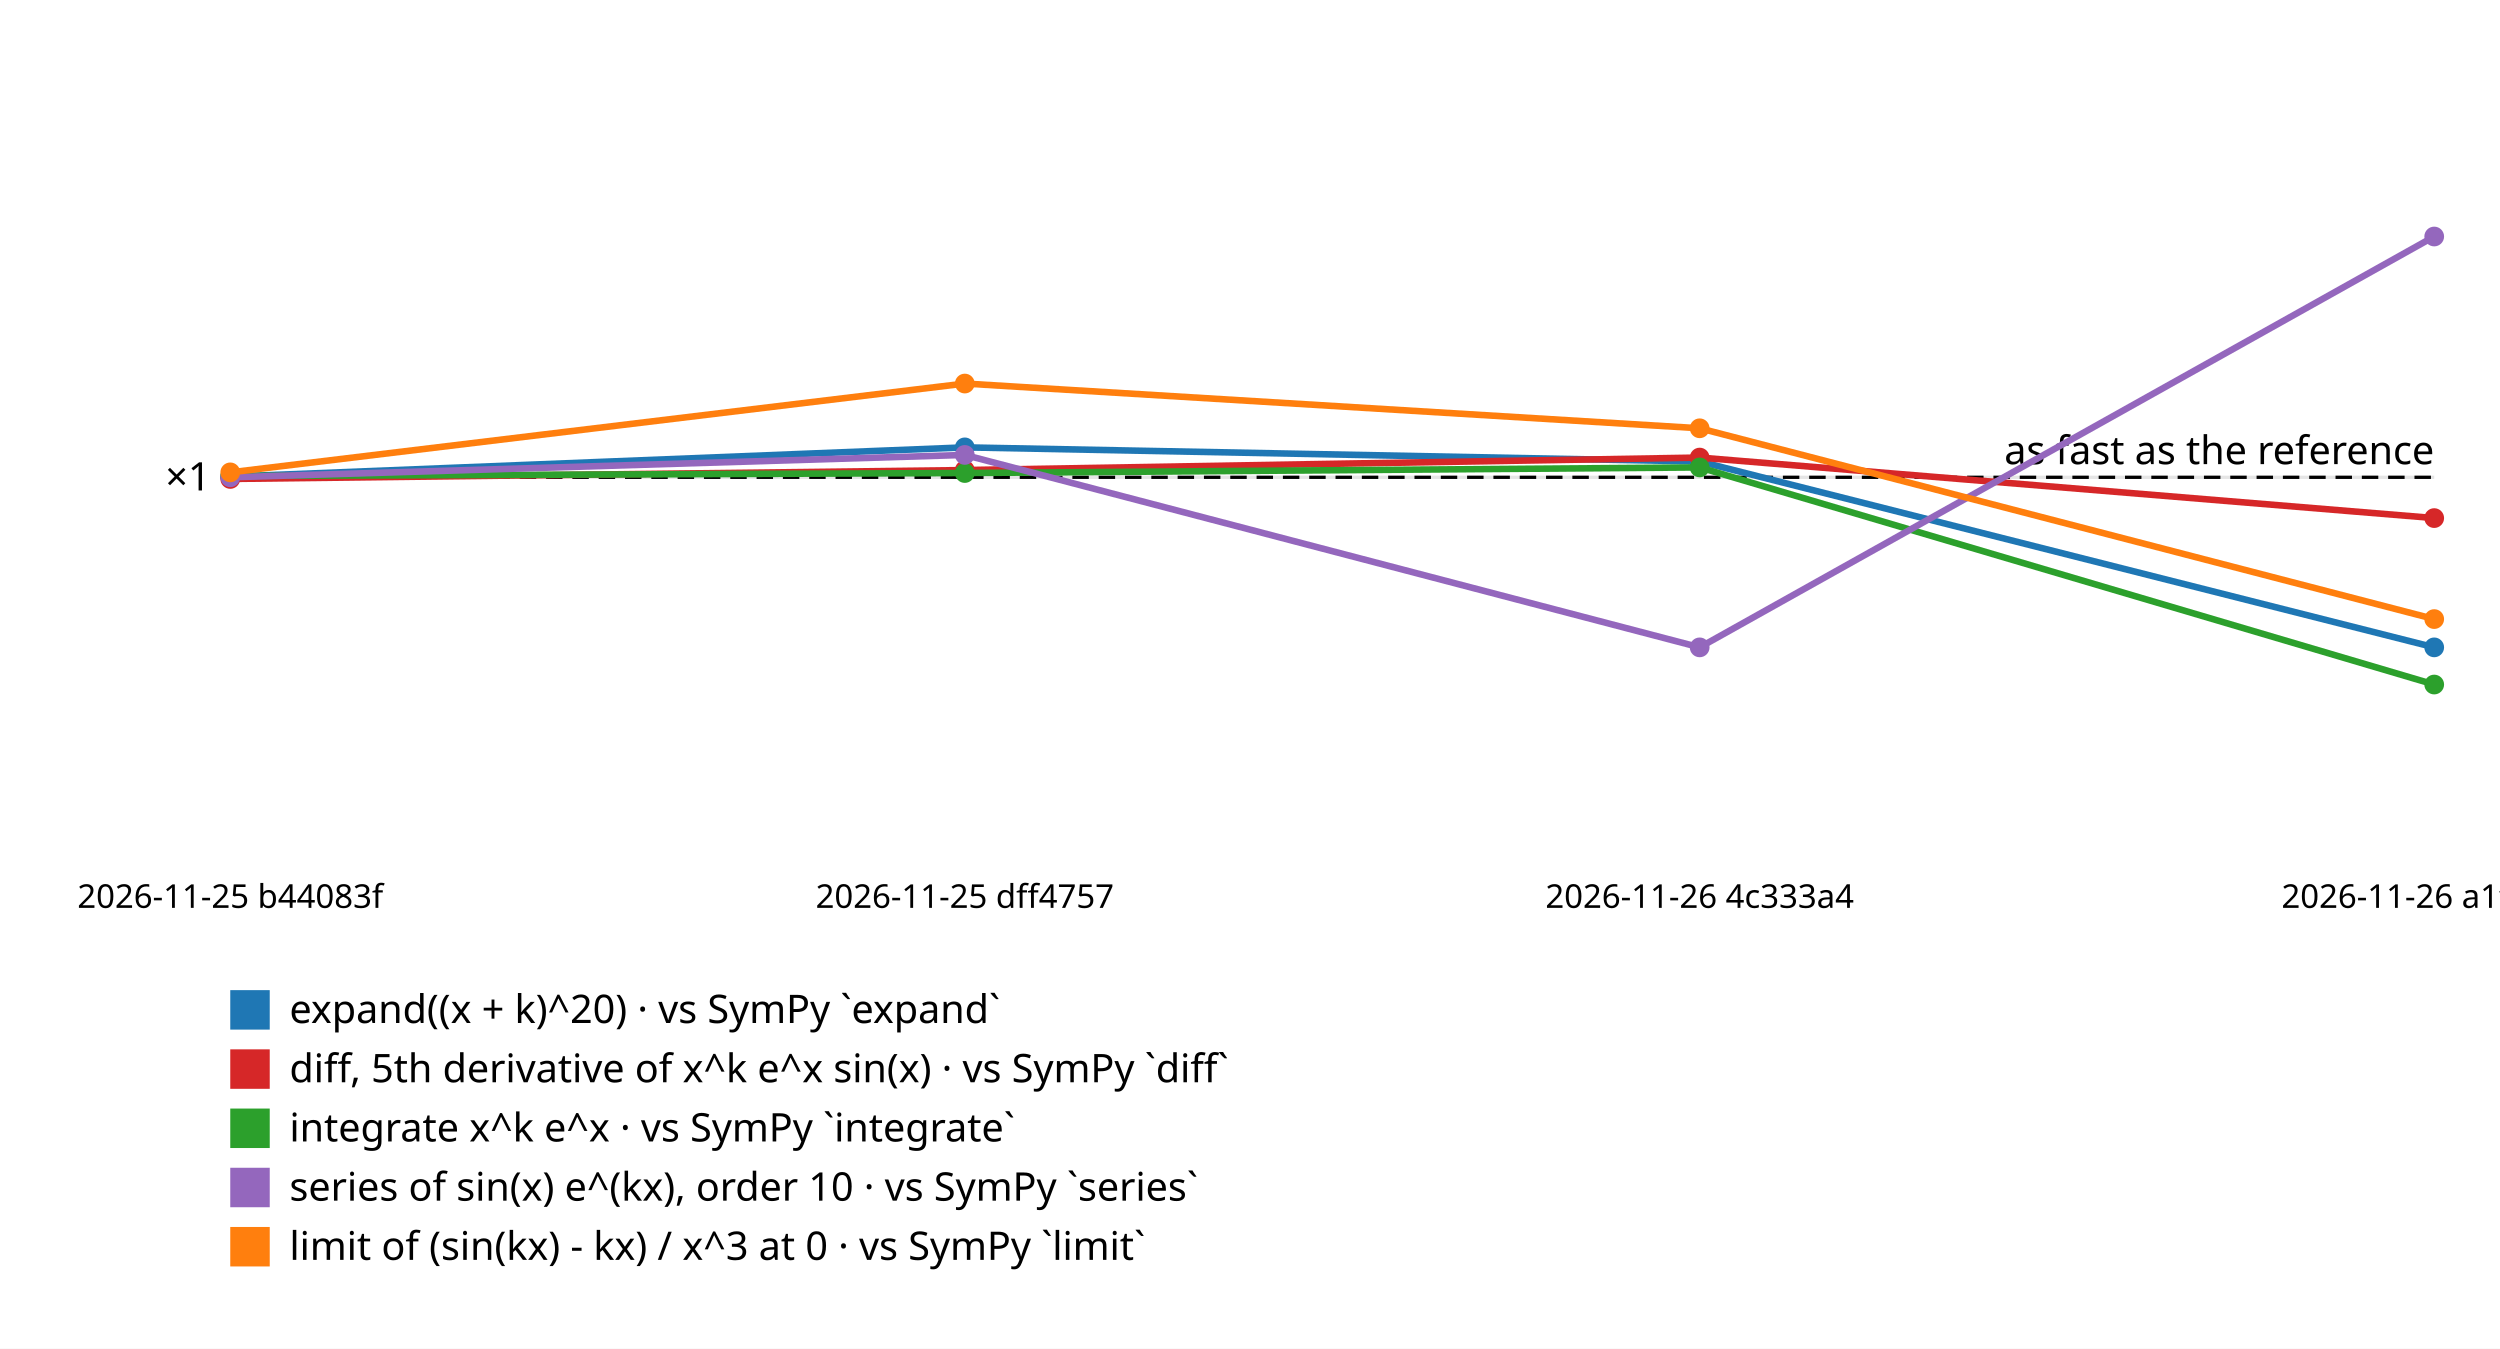
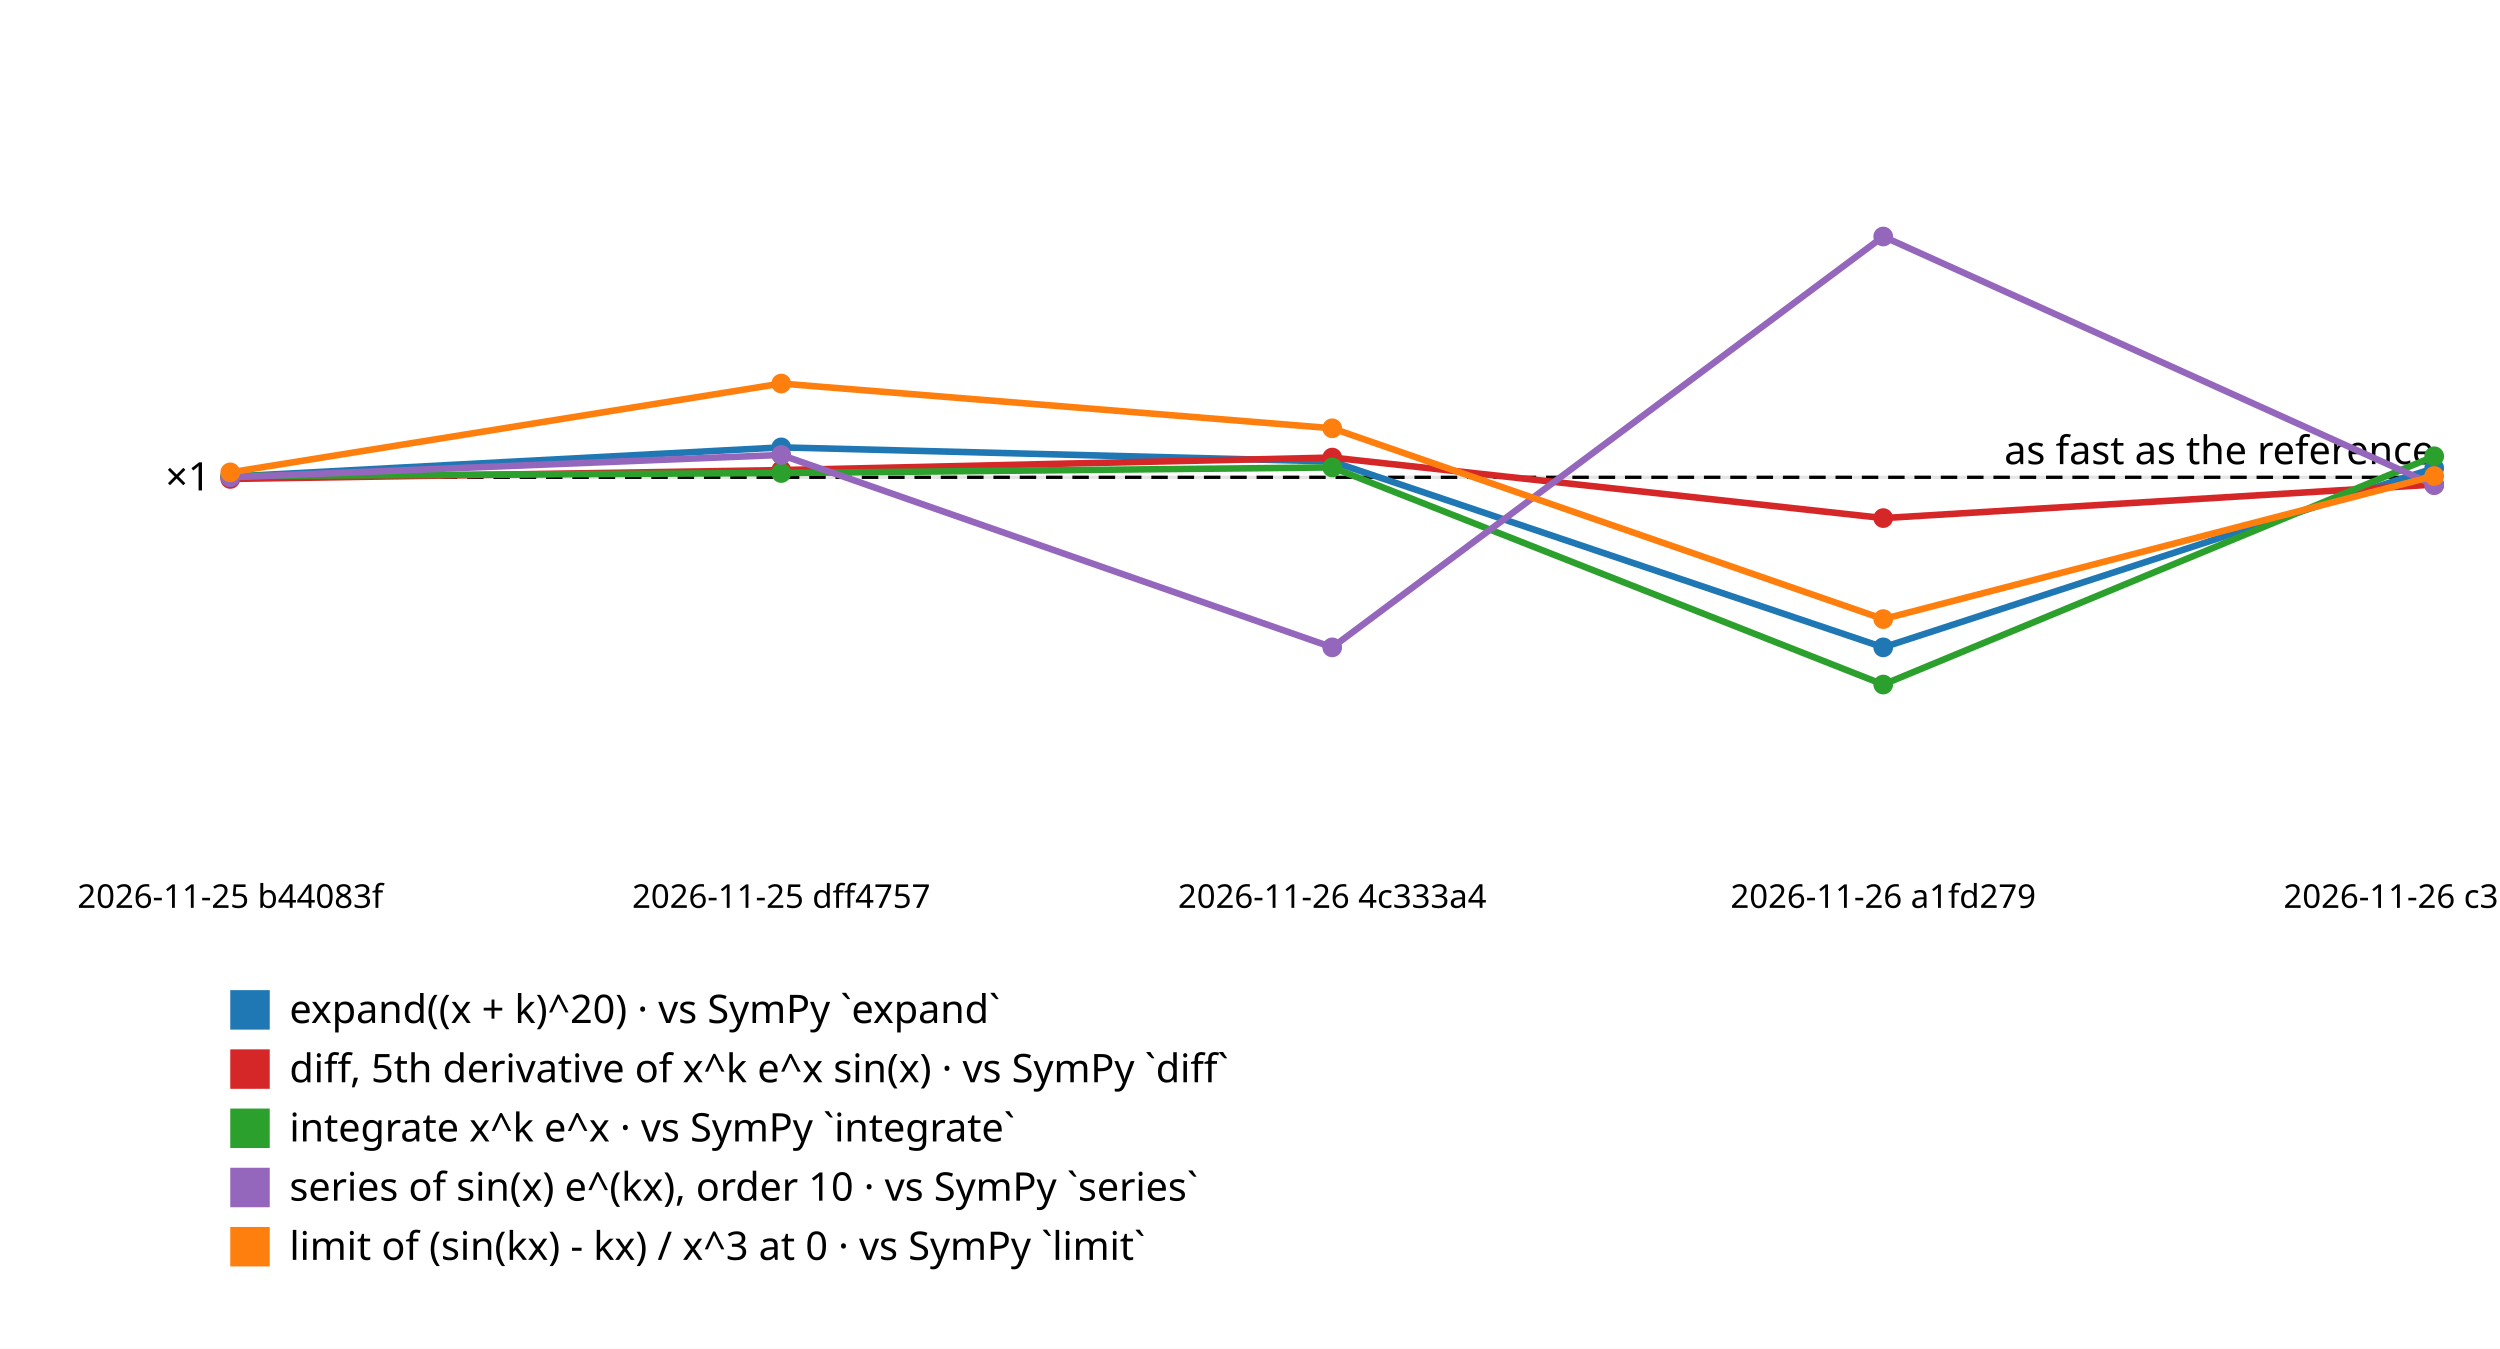
<svg xmlns="http://www.w3.org/2000/svg" width="760" height="410" font-family="sans-serif" font-size="12">
  <rect width="760" height="410" fill="white" />
  <line x1="70" x2="740" y1="145.1" y2="145.1" stroke="#e5e5e5" />
  <text x="64" y="149.1" text-anchor="end">×1</text>
  <line x1="70" x2="740" y1="145.1" y2="145.1" stroke="black" stroke-dasharray="5 3" />
  <text x="740" y="141.1" text-anchor="end">as fast as the reference</text>
  <text x="70.0" y="276" text-anchor="middle" font-size="10">2026-11-25 b44083f</text>
-   <text x="293.3" y="276" text-anchor="middle" font-size="10">2026-11-25 dff4757</text>
-   <text x="516.7" y="276" text-anchor="middle" font-size="10">2026-11-26 4c333a4</text>
-   <text x="740.0" y="276" text-anchor="middle" font-size="10">2026-11-26 a1fd279</text>
-   <polyline points="70.0,144.9 293.3,136.0 516.7,140.3 740.0,196.8" fill="none" stroke="#1f77b4" stroke-width="2" />
+   <text x="237.5" y="276" text-anchor="middle" font-size="10">2026-11-25 dff4757</text>
+   <text x="405.0" y="276" text-anchor="middle" font-size="10">2026-11-26 4c333a4</text>
+   <text x="572.5" y="276" text-anchor="middle" font-size="10">2026-11-26 a1fd279</text>
+   <text x="740.0" y="276" text-anchor="middle" font-size="10">2026-11-26 c362f30</text>
+   <polyline points="70.0,144.9 237.5,136.0 405.0,140.3 572.5,196.8 740.0,142.3" fill="none" stroke="#1f77b4" stroke-width="2" />
  <circle cx="70.0" cy="144.9" r="3" fill="#1f77b4" />
-   <circle cx="293.3" cy="136.0" r="3" fill="#1f77b4" />
-   <circle cx="516.7" cy="140.3" r="3" fill="#1f77b4" />
-   <circle cx="740.0" cy="196.8" r="3" fill="#1f77b4" />
+   <circle cx="237.5" cy="136.0" r="3" fill="#1f77b4" />
+   <circle cx="405.0" cy="140.3" r="3" fill="#1f77b4" />
+   <circle cx="572.5" cy="196.8" r="3" fill="#1f77b4" />
+   <circle cx="740.0" cy="142.3" r="3" fill="#1f77b4" />
  <rect x="70" y="301" width="12" height="12" fill="#1f77b4" />
  <text x="88" y="311">expand((x + k)^20) · vs SymPy `expand`</text>
-   <polyline points="70.0,145.6 293.3,142.9 516.7,139.1 740.0,157.5" fill="none" stroke="#d62728" stroke-width="2" />
+   <polyline points="70.0,145.6 237.5,142.9 405.0,139.1 572.5,157.5 740.0,147.3" fill="none" stroke="#d62728" stroke-width="2" />
  <circle cx="70.0" cy="145.6" r="3" fill="#d62728" />
-   <circle cx="293.3" cy="142.9" r="3" fill="#d62728" />
-   <circle cx="516.7" cy="139.1" r="3" fill="#d62728" />
-   <circle cx="740.0" cy="157.5" r="3" fill="#d62728" />
+   <circle cx="237.5" cy="142.9" r="3" fill="#d62728" />
+   <circle cx="405.0" cy="139.1" r="3" fill="#d62728" />
+   <circle cx="572.5" cy="157.5" r="3" fill="#d62728" />
+   <circle cx="740.0" cy="147.3" r="3" fill="#d62728" />
  <rect x="70" y="319" width="12" height="12" fill="#d62728" />
  <text x="88" y="329">diff, 5th derivative of x^k e^x sin(x) · vs SymPy `diff`</text>
-   <polyline points="70.0,144.7 293.3,143.8 516.7,142.1 740.0,208.1" fill="none" stroke="#2ca02c" stroke-width="2" />
+   <polyline points="70.0,144.7 237.5,143.8 405.0,142.1 572.5,208.1 740.0,138.7" fill="none" stroke="#2ca02c" stroke-width="2" />
  <circle cx="70.0" cy="144.7" r="3" fill="#2ca02c" />
-   <circle cx="293.3" cy="143.8" r="3" fill="#2ca02c" />
-   <circle cx="516.7" cy="142.1" r="3" fill="#2ca02c" />
-   <circle cx="740.0" cy="208.1" r="3" fill="#2ca02c" />
+   <circle cx="237.5" cy="143.8" r="3" fill="#2ca02c" />
+   <circle cx="405.0" cy="142.1" r="3" fill="#2ca02c" />
+   <circle cx="572.5" cy="208.1" r="3" fill="#2ca02c" />
+   <circle cx="740.0" cy="138.7" r="3" fill="#2ca02c" />
  <rect x="70" y="337" width="12" height="12" fill="#2ca02c" />
  <text x="88" y="347">integrate x^k e^x · vs SymPy `integrate`</text>
-   <polyline points="70.0,145.1 293.3,138.3 516.7,196.8 740.0,71.9" fill="none" stroke="#9467bd" stroke-width="2" />
+   <polyline points="70.0,145.1 237.5,138.3 405.0,196.8 572.5,71.9 740.0,147.5" fill="none" stroke="#9467bd" stroke-width="2" />
  <circle cx="70.0" cy="145.1" r="3" fill="#9467bd" />
-   <circle cx="293.3" cy="138.3" r="3" fill="#9467bd" />
-   <circle cx="516.7" cy="196.8" r="3" fill="#9467bd" />
-   <circle cx="740.0" cy="71.9" r="3" fill="#9467bd" />
+   <circle cx="237.5" cy="138.3" r="3" fill="#9467bd" />
+   <circle cx="405.0" cy="196.8" r="3" fill="#9467bd" />
+   <circle cx="572.5" cy="71.9" r="3" fill="#9467bd" />
+   <circle cx="740.0" cy="147.5" r="3" fill="#9467bd" />
  <rect x="70" y="355" width="12" height="12" fill="#9467bd" />
  <text x="88" y="365">series of sin(x) e^(kx), order 10 · vs SymPy `series`</text>
-   <polyline points="70.0,143.6 293.3,116.6 516.7,130.2 740.0,188.2" fill="none" stroke="#ff7f0e" stroke-width="2" />
+   <polyline points="70.0,143.6 237.5,116.6 405.0,130.2 572.5,188.2 740.0,144.7" fill="none" stroke="#ff7f0e" stroke-width="2" />
  <circle cx="70.0" cy="143.6" r="3" fill="#ff7f0e" />
-   <circle cx="293.3" cy="116.6" r="3" fill="#ff7f0e" />
-   <circle cx="516.7" cy="130.2" r="3" fill="#ff7f0e" />
-   <circle cx="740.0" cy="188.2" r="3" fill="#ff7f0e" />
+   <circle cx="237.5" cy="116.6" r="3" fill="#ff7f0e" />
+   <circle cx="405.0" cy="130.2" r="3" fill="#ff7f0e" />
+   <circle cx="572.5" cy="188.2" r="3" fill="#ff7f0e" />
+   <circle cx="740.0" cy="144.7" r="3" fill="#ff7f0e" />
  <rect x="70" y="373" width="12" height="12" fill="#ff7f0e" />
  <text x="88" y="383">limit of (sin(kx) - kx) / x^3 at 0 · vs SymPy `limit`</text>
</svg>
